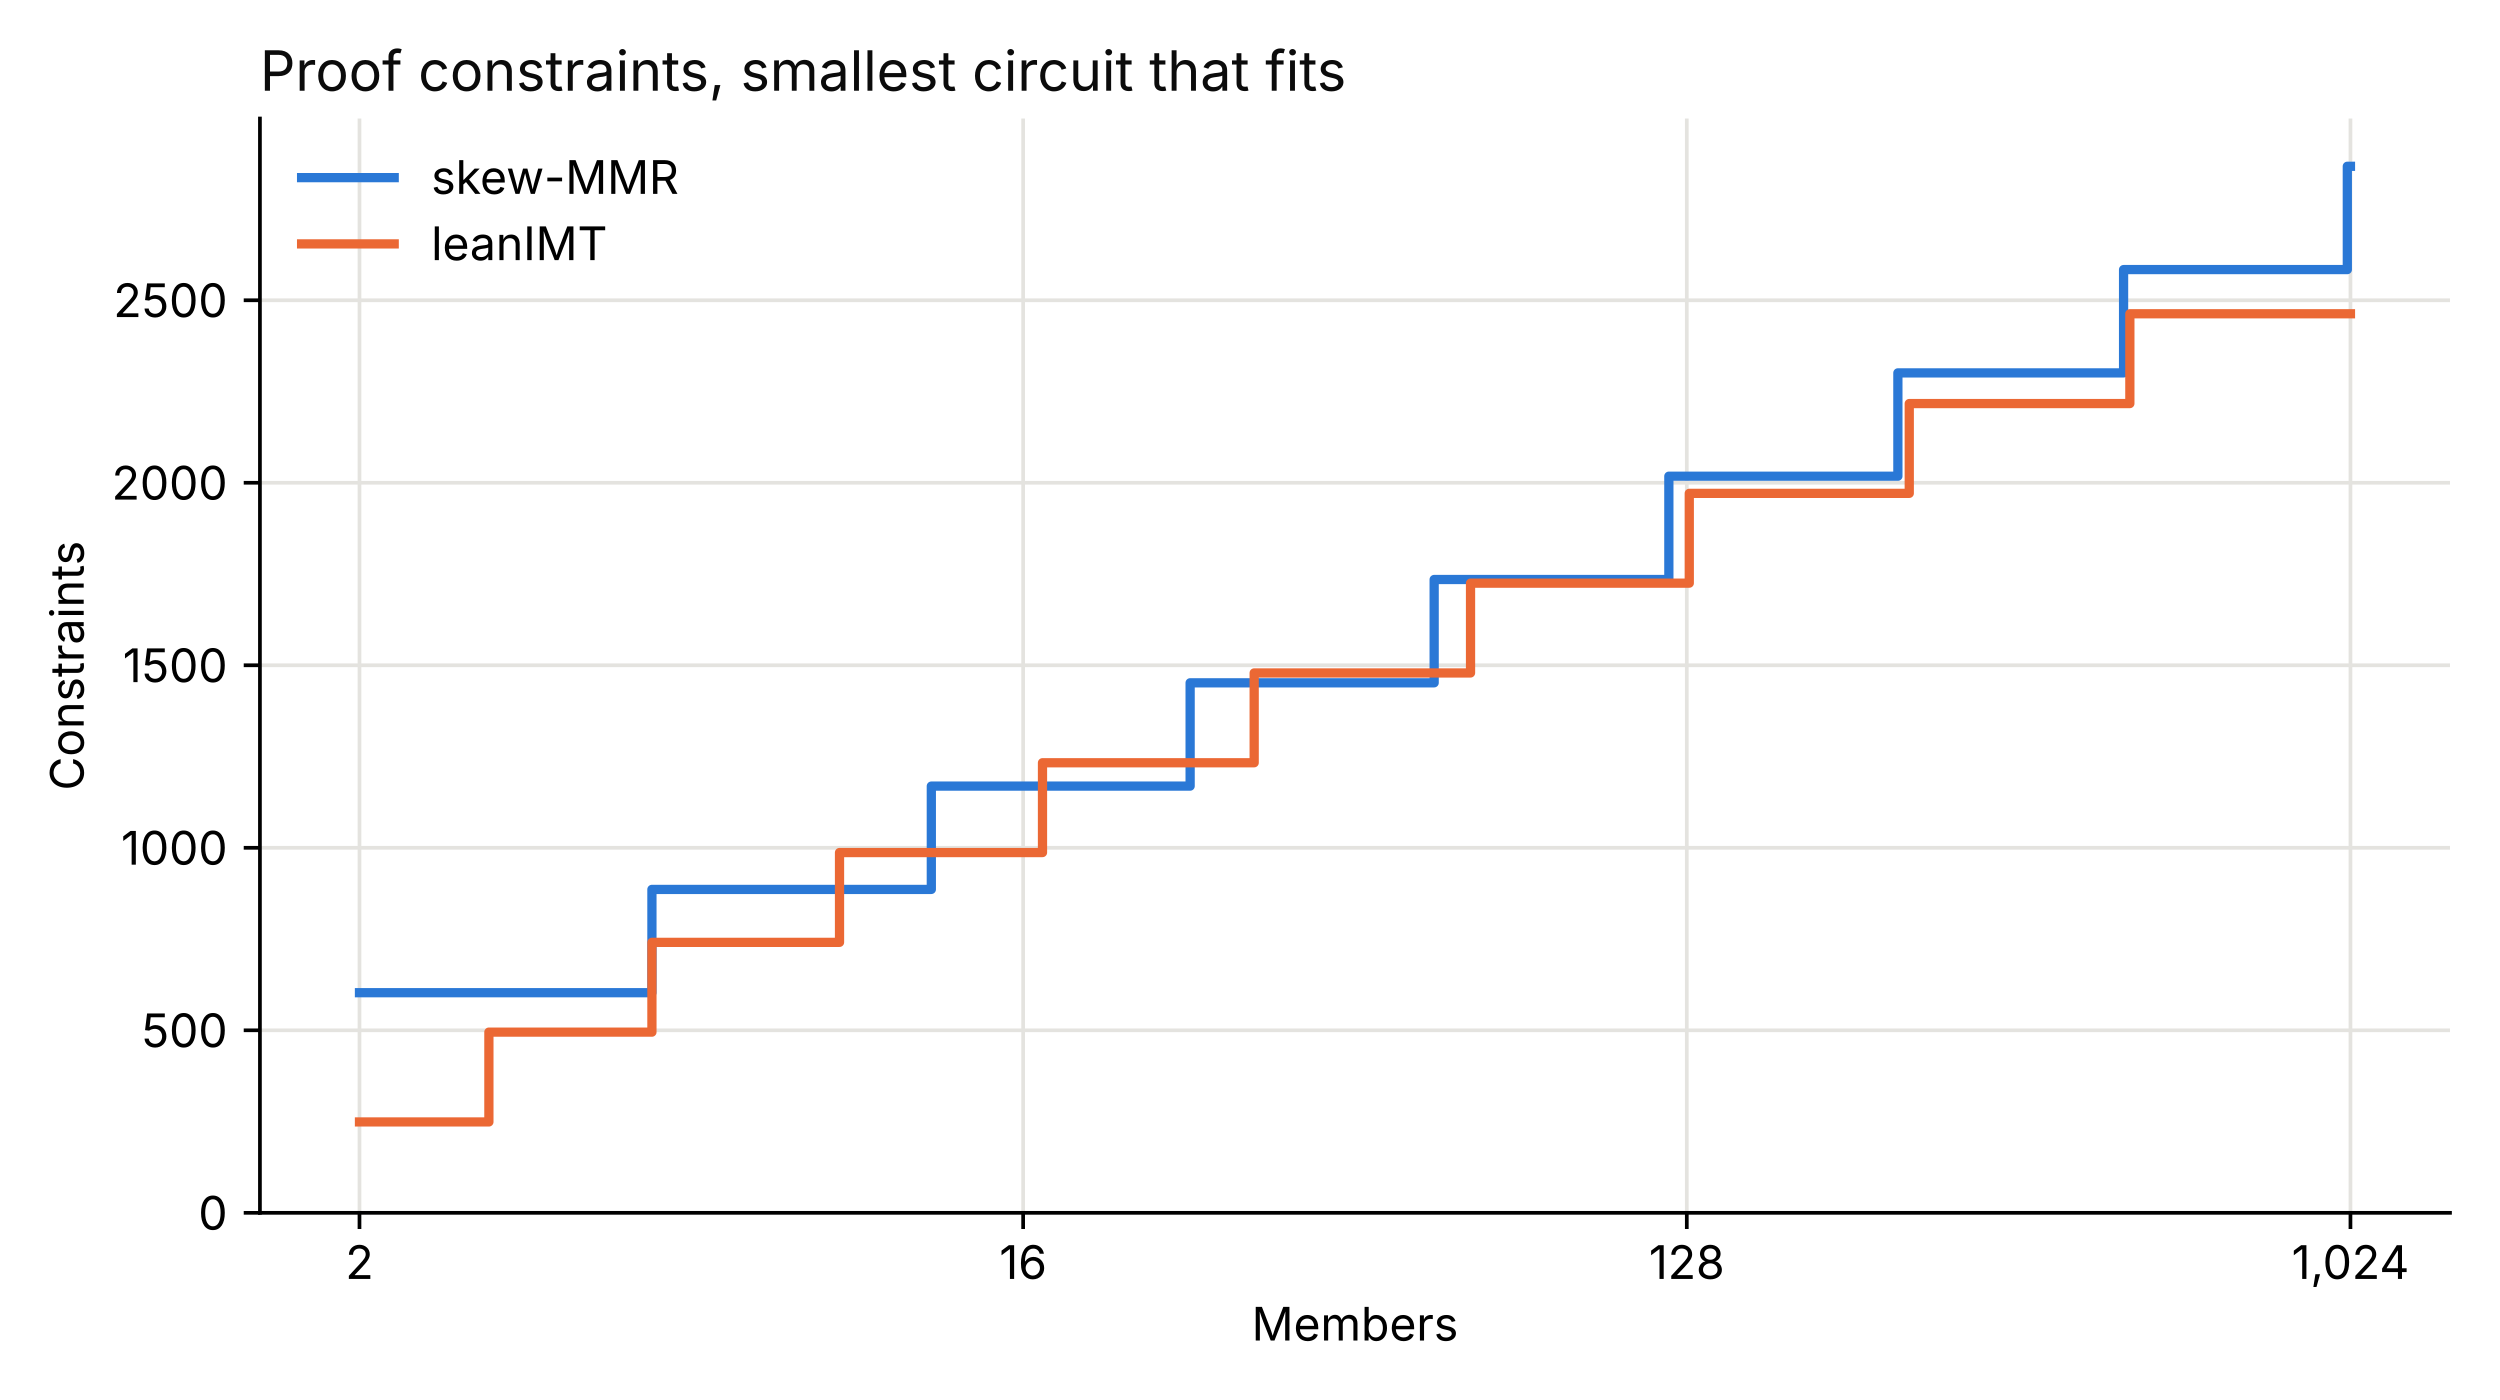
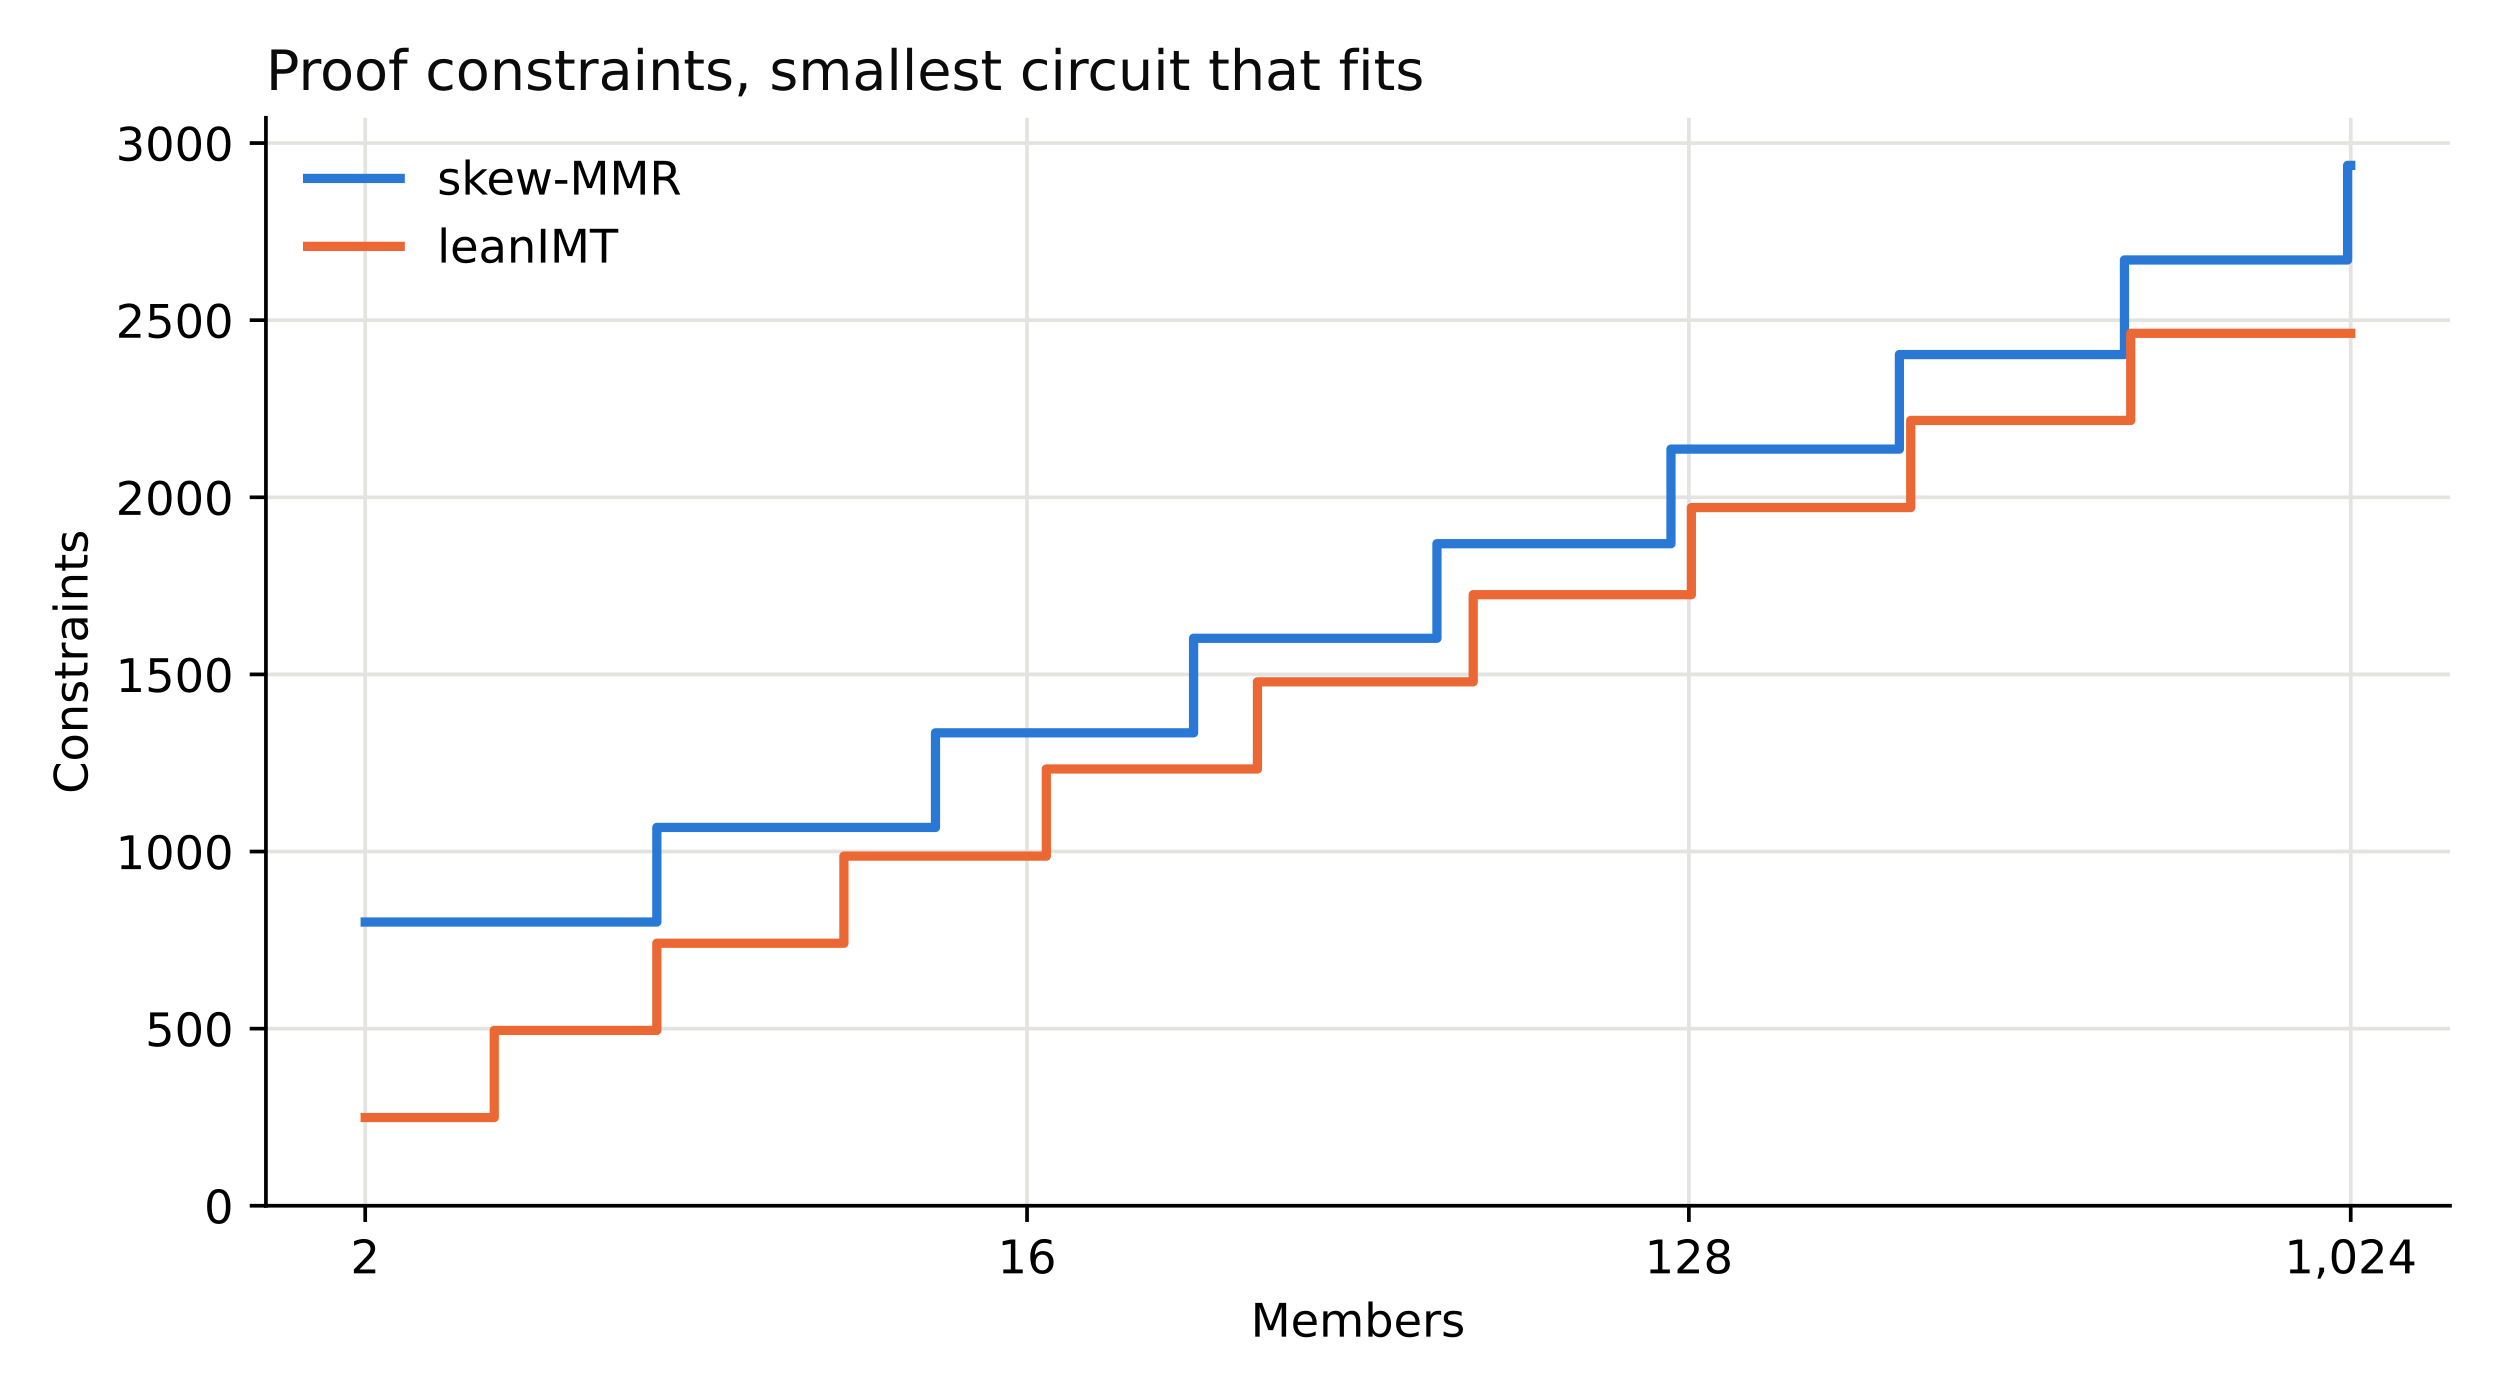
<svg xmlns="http://www.w3.org/2000/svg" xmlns:xlink="http://www.w3.org/1999/xlink" width="540pt" height="302.4pt" viewBox="0 0 540 302.4" version="1.1">
  <defs>
    <style type="text/css">*{stroke-linejoin: round; stroke-linecap: butt}</style>
  </defs>
  <g id="figure_1">
    <g id="patch_1">
      <path d="M 0 302.4  L 540 302.4  L 540 0  L 0 0  z " style="fill: #ffffff" />
    </g>
    <g id="axes_1">
      <g id="patch_2">
-         <path d="M 56.146 261.97  L 529.2 261.97  L 529.2 25.598  L 56.146 25.598  z " style="fill: #ffffff" />
+         <path d="M 57.44 260.44  L 529.2 260.44  L 529.2 25.44  L 57.44 25.44  z " style="fill: #ffffff" />
      </g>
      <g id="matplotlib.axis_1">
        <g id="xtick_1">
          <g id="line2d_1">
-             <path d="M 77.649 261.97  L 77.649 25.598  " clip-path="url(#p3a172a8502)" style="fill: none; stroke: #e4e3df; stroke-width: 0.8; stroke-linecap: square" />
+             <path d="M 78.884 260.44  L 78.884 25.44  " clip-path="url(#p9f9c14846a)" style="fill: none; stroke: #e4e3df; stroke-width: 0.8; stroke-linecap: square" />
          </g>
          <g id="line2d_2">
            <defs>
              <path id="m24c0485652" d="M 0 0  L 0 3.5  " style="stroke: #000000; stroke-width: 0.8" />
            </defs>
            <g>
-               <use xlink:href="#m24c0485652" x="77.649" y="261.97" style="stroke: #000000; stroke-width: 0.8" />
+               <use xlink:href="#m24c0485652" x="78.884" y="260.44" style="stroke: #000000; stroke-width: 0.8" />
            </g>
          </g>
          <g id="text_1">
-             <text style="font-size: 10px; font-family: 'Inter', 'DejaVu Sans', 'Bitstream Vera Sans', 'Computer Modern Sans Serif', 'Lucida Grande', 'Verdana', 'Geneva', 'Lucid', 'Arial', 'Helvetica', 'Avant Garde', sans-serif; text-anchor: middle" x="77.649" y="276.245" transform="rotate(-0 77.64869 276.245)">2</text>
+             <text style="font-size: 10px; font-family: 'DejaVu Sans', 'Bitstream Vera Sans', 'Computer Modern Sans Serif', 'Lucida Grande', 'Verdana', 'Geneva', 'Lucid', 'Arial', 'Helvetica', 'Avant Garde', sans-serif; text-anchor: middle" x="78.884" y="275.038" transform="rotate(-0 78.88364 275.0384)">2</text>
          </g>
        </g>
        <g id="xtick_2">
          <g id="line2d_3">
-             <path d="M 220.998 261.97  L 220.998 25.598  " clip-path="url(#p3a172a8502)" style="fill: none; stroke: #e4e3df; stroke-width: 0.8; stroke-linecap: square" />
+             <path d="M 221.841 260.44  L 221.841 25.44  " clip-path="url(#p9f9c14846a)" style="fill: none; stroke: #e4e3df; stroke-width: 0.8; stroke-linecap: square" />
          </g>
          <g id="line2d_4">
            <g>
-               <use xlink:href="#m24c0485652" x="220.998" y="261.97" style="stroke: #000000; stroke-width: 0.8" />
+               <use xlink:href="#m24c0485652" x="221.841" y="260.44" style="stroke: #000000; stroke-width: 0.8" />
            </g>
          </g>
          <g id="text_2">
-             <text style="font-size: 10px; font-family: 'Inter', 'DejaVu Sans', 'Bitstream Vera Sans', 'Computer Modern Sans Serif', 'Lucida Grande', 'Verdana', 'Geneva', 'Lucid', 'Arial', 'Helvetica', 'Avant Garde', sans-serif; text-anchor: middle" x="220.998" y="276.245" transform="rotate(-0 220.9983 276.245)">16</text>
+             <text style="font-size: 10px; font-family: 'DejaVu Sans', 'Bitstream Vera Sans', 'Computer Modern Sans Serif', 'Lucida Grande', 'Verdana', 'Geneva', 'Lucid', 'Arial', 'Helvetica', 'Avant Garde', sans-serif; text-anchor: middle" x="221.841" y="275.038" transform="rotate(-0 221.8412 275.0384)">16</text>
          </g>
        </g>
        <g id="xtick_3">
          <g id="line2d_5">
-             <path d="M 364.348 261.97  L 364.348 25.598  " clip-path="url(#p3a172a8502)" style="fill: none; stroke: #e4e3df; stroke-width: 0.8; stroke-linecap: square" />
+             <path d="M 364.799 260.44  L 364.799 25.44  " clip-path="url(#p9f9c14846a)" style="fill: none; stroke: #e4e3df; stroke-width: 0.8; stroke-linecap: square" />
          </g>
          <g id="line2d_6">
            <g>
-               <use xlink:href="#m24c0485652" x="364.348" y="261.97" style="stroke: #000000; stroke-width: 0.8" />
+               <use xlink:href="#m24c0485652" x="364.799" y="260.44" style="stroke: #000000; stroke-width: 0.8" />
            </g>
          </g>
          <g id="text_3">
-             <text style="font-size: 10px; font-family: 'Inter', 'DejaVu Sans', 'Bitstream Vera Sans', 'Computer Modern Sans Serif', 'Lucida Grande', 'Verdana', 'Geneva', 'Lucid', 'Arial', 'Helvetica', 'Avant Garde', sans-serif; text-anchor: middle" x="364.348" y="276.245" transform="rotate(-0 364.3479 276.245)">128</text>
+             <text style="font-size: 10px; font-family: 'DejaVu Sans', 'Bitstream Vera Sans', 'Computer Modern Sans Serif', 'Lucida Grande', 'Verdana', 'Geneva', 'Lucid', 'Arial', 'Helvetica', 'Avant Garde', sans-serif; text-anchor: middle" x="364.799" y="275.038" transform="rotate(-0 364.7988 275.0384)">128</text>
          </g>
        </g>
        <g id="xtick_4">
          <g id="line2d_7">
-             <path d="M 507.698 261.97  L 507.698 25.598  " clip-path="url(#p3a172a8502)" style="fill: none; stroke: #e4e3df; stroke-width: 0.8; stroke-linecap: square" />
+             <path d="M 507.756 260.44  L 507.756 25.44  " clip-path="url(#p9f9c14846a)" style="fill: none; stroke: #e4e3df; stroke-width: 0.8; stroke-linecap: square" />
          </g>
          <g id="line2d_8">
            <g>
-               <use xlink:href="#m24c0485652" x="507.698" y="261.97" style="stroke: #000000; stroke-width: 0.8" />
+               <use xlink:href="#m24c0485652" x="507.756" y="260.44" style="stroke: #000000; stroke-width: 0.8" />
            </g>
          </g>
          <g id="text_4">
-             <text style="font-size: 10px; font-family: 'Inter', 'DejaVu Sans', 'Bitstream Vera Sans', 'Computer Modern Sans Serif', 'Lucida Grande', 'Verdana', 'Geneva', 'Lucid', 'Arial', 'Helvetica', 'Avant Garde', sans-serif; text-anchor: middle" x="507.698" y="276.245" transform="rotate(-0 507.6976 276.245)">1,024</text>
+             <text style="font-size: 10px; font-family: 'DejaVu Sans', 'Bitstream Vera Sans', 'Computer Modern Sans Serif', 'Lucida Grande', 'Verdana', 'Geneva', 'Lucid', 'Arial', 'Helvetica', 'Avant Garde', sans-serif; text-anchor: middle" x="507.756" y="275.038" transform="rotate(-0 507.7564 275.0384)">1,024</text>
          </g>
        </g>
        <g id="text_5">
-           <text style="font-size: 10px; font-family: 'Inter', 'DejaVu Sans', 'Bitstream Vera Sans', 'Computer Modern Sans Serif', 'Lucida Grande', 'Verdana', 'Geneva', 'Lucid', 'Arial', 'Helvetica', 'Avant Garde', sans-serif; text-anchor: middle" x="292.673" y="289.561" transform="rotate(-0 292.6731 289.5606)">Members</text>
+           <text style="font-size: 10px; font-family: 'DejaVu Sans', 'Bitstream Vera Sans', 'Computer Modern Sans Serif', 'Lucida Grande', 'Verdana', 'Geneva', 'Lucid', 'Arial', 'Helvetica', 'Avant Garde', sans-serif; text-anchor: middle" x="293.32" y="288.717" transform="rotate(-0 293.32 288.7166)">Members</text>
        </g>
      </g>
      <g id="matplotlib.axis_2">
        <g id="ytick_1">
          <g id="line2d_9">
-             <path d="M 56.146 261.97  L 529.2 261.97  " clip-path="url(#p3a172a8502)" style="fill: none; stroke: #e4e3df; stroke-width: 0.8; stroke-linecap: square" />
+             <path d="M 57.44 260.44  L 529.2 260.44  " clip-path="url(#p9f9c14846a)" style="fill: none; stroke: #e4e3df; stroke-width: 0.8; stroke-linecap: square" />
          </g>
          <g id="line2d_10">
            <defs>
              <path id="mfc8c8ae292" d="M 0 0  L -3.5 0  " style="stroke: #000000; stroke-width: 0.8" />
            </defs>
            <g>
-               <use xlink:href="#mfc8c8ae292" x="56.146" y="261.97" style="stroke: #000000; stroke-width: 0.8" />
+               <use xlink:href="#mfc8c8ae292" x="57.44" y="260.44" style="stroke: #000000; stroke-width: 0.8" />
            </g>
          </g>
          <g id="text_6">
-             <text style="font-size: 10px; font-family: 'Inter', 'DejaVu Sans', 'Bitstream Vera Sans', 'Computer Modern Sans Serif', 'Lucida Grande', 'Verdana', 'Geneva', 'Lucid', 'Arial', 'Helvetica', 'Avant Garde', sans-serif; text-anchor: end" x="49.146" y="265.608" transform="rotate(-0 49.14625 265.6075)">0</text>
+             <text style="font-size: 10px; font-family: 'DejaVu Sans', 'Bitstream Vera Sans', 'Computer Modern Sans Serif', 'Lucida Grande', 'Verdana', 'Geneva', 'Lucid', 'Arial', 'Helvetica', 'Avant Garde', sans-serif; text-anchor: end" x="50.44" y="264.239" transform="rotate(-0 50.44 264.2392)">0</text>
          </g>
        </g>
        <g id="ytick_2">
          <g id="line2d_11">
-             <path d="M 56.146 222.547  L 529.2 222.547  " clip-path="url(#p3a172a8502)" style="fill: none; stroke: #e4e3df; stroke-width: 0.8; stroke-linecap: square" />
+             <path d="M 57.44 222.184  L 529.2 222.184  " clip-path="url(#p9f9c14846a)" style="fill: none; stroke: #e4e3df; stroke-width: 0.8; stroke-linecap: square" />
          </g>
          <g id="line2d_12">
            <g>
-               <use xlink:href="#mfc8c8ae292" x="56.146" y="222.547" style="stroke: #000000; stroke-width: 0.8" />
+               <use xlink:href="#mfc8c8ae292" x="57.44" y="222.184" style="stroke: #000000; stroke-width: 0.8" />
            </g>
          </g>
          <g id="text_7">
-             <text style="font-size: 10px; font-family: 'Inter', 'DejaVu Sans', 'Bitstream Vera Sans', 'Computer Modern Sans Serif', 'Lucida Grande', 'Verdana', 'Geneva', 'Lucid', 'Arial', 'Helvetica', 'Avant Garde', sans-serif; text-anchor: end" x="49.146" y="226.184" transform="rotate(-0 49.14625 226.1845)">500</text>
+             <text style="font-size: 10px; font-family: 'DejaVu Sans', 'Bitstream Vera Sans', 'Computer Modern Sans Serif', 'Lucida Grande', 'Verdana', 'Geneva', 'Lucid', 'Arial', 'Helvetica', 'Avant Garde', sans-serif; text-anchor: end" x="50.44" y="225.983" transform="rotate(-0 50.44 225.983)">500</text>
          </g>
        </g>
        <g id="ytick_3">
          <g id="line2d_13">
-             <path d="M 56.146 183.124  L 529.2 183.124  " clip-path="url(#p3a172a8502)" style="fill: none; stroke: #e4e3df; stroke-width: 0.8; stroke-linecap: square" />
+             <path d="M 57.44 183.928  L 529.2 183.928  " clip-path="url(#p9f9c14846a)" style="fill: none; stroke: #e4e3df; stroke-width: 0.8; stroke-linecap: square" />
          </g>
          <g id="line2d_14">
            <g>
-               <use xlink:href="#mfc8c8ae292" x="56.146" y="183.124" style="stroke: #000000; stroke-width: 0.8" />
+               <use xlink:href="#mfc8c8ae292" x="57.44" y="183.928" style="stroke: #000000; stroke-width: 0.8" />
            </g>
          </g>
          <g id="text_8">
-             <text style="font-size: 10px; font-family: 'Inter', 'DejaVu Sans', 'Bitstream Vera Sans', 'Computer Modern Sans Serif', 'Lucida Grande', 'Verdana', 'Geneva', 'Lucid', 'Arial', 'Helvetica', 'Avant Garde', sans-serif; text-anchor: end" x="49.146" y="186.761" transform="rotate(-0 49.14625 186.7615)">1000</text>
+             <text style="font-size: 10px; font-family: 'DejaVu Sans', 'Bitstream Vera Sans', 'Computer Modern Sans Serif', 'Lucida Grande', 'Verdana', 'Geneva', 'Lucid', 'Arial', 'Helvetica', 'Avant Garde', sans-serif; text-anchor: end" x="50.44" y="187.727" transform="rotate(-0 50.44 187.7269)">1000</text>
          </g>
        </g>
        <g id="ytick_4">
          <g id="line2d_15">
-             <path d="M 56.146 143.701  L 529.2 143.701  " clip-path="url(#p3a172a8502)" style="fill: none; stroke: #e4e3df; stroke-width: 0.8; stroke-linecap: square" />
+             <path d="M 57.44 145.671  L 529.2 145.671  " clip-path="url(#p9f9c14846a)" style="fill: none; stroke: #e4e3df; stroke-width: 0.8; stroke-linecap: square" />
          </g>
          <g id="line2d_16">
            <g>
-               <use xlink:href="#mfc8c8ae292" x="56.146" y="143.701" style="stroke: #000000; stroke-width: 0.8" />
+               <use xlink:href="#mfc8c8ae292" x="57.44" y="145.671" style="stroke: #000000; stroke-width: 0.8" />
            </g>
          </g>
          <g id="text_9">
-             <text style="font-size: 10px; font-family: 'Inter', 'DejaVu Sans', 'Bitstream Vera Sans', 'Computer Modern Sans Serif', 'Lucida Grande', 'Verdana', 'Geneva', 'Lucid', 'Arial', 'Helvetica', 'Avant Garde', sans-serif; text-anchor: end" x="49.146" y="147.338" transform="rotate(-0 49.14625 147.3385)">1500</text>
+             <text style="font-size: 10px; font-family: 'DejaVu Sans', 'Bitstream Vera Sans', 'Computer Modern Sans Serif', 'Lucida Grande', 'Verdana', 'Geneva', 'Lucid', 'Arial', 'Helvetica', 'Avant Garde', sans-serif; text-anchor: end" x="50.44" y="149.471" transform="rotate(-0 50.44 149.4707)">1500</text>
          </g>
        </g>
        <g id="ytick_5">
          <g id="line2d_17">
-             <path d="M 56.146 104.278  L 529.2 104.278  " clip-path="url(#p3a172a8502)" style="fill: none; stroke: #e4e3df; stroke-width: 0.8; stroke-linecap: square" />
+             <path d="M 57.44 107.415  L 529.2 107.415  " clip-path="url(#p9f9c14846a)" style="fill: none; stroke: #e4e3df; stroke-width: 0.8; stroke-linecap: square" />
          </g>
          <g id="line2d_18">
            <g>
-               <use xlink:href="#mfc8c8ae292" x="56.146" y="104.278" style="stroke: #000000; stroke-width: 0.8" />
+               <use xlink:href="#mfc8c8ae292" x="57.44" y="107.415" style="stroke: #000000; stroke-width: 0.8" />
            </g>
          </g>
          <g id="text_10">
-             <text style="font-size: 10px; font-family: 'Inter', 'DejaVu Sans', 'Bitstream Vera Sans', 'Computer Modern Sans Serif', 'Lucida Grande', 'Verdana', 'Geneva', 'Lucid', 'Arial', 'Helvetica', 'Avant Garde', sans-serif; text-anchor: end" x="49.146" y="107.915" transform="rotate(-0 49.14625 107.9154)">2000</text>
+             <text style="font-size: 10px; font-family: 'DejaVu Sans', 'Bitstream Vera Sans', 'Computer Modern Sans Serif', 'Lucida Grande', 'Verdana', 'Geneva', 'Lucid', 'Arial', 'Helvetica', 'Avant Garde', sans-serif; text-anchor: end" x="50.44" y="111.215" transform="rotate(-0 50.44 111.2145)">2000</text>
          </g>
        </g>
        <g id="ytick_6">
          <g id="line2d_19">
-             <path d="M 56.146 64.855  L 529.2 64.855  " clip-path="url(#p3a172a8502)" style="fill: none; stroke: #e4e3df; stroke-width: 0.8; stroke-linecap: square" />
+             <path d="M 57.44 69.159  L 529.2 69.159  " clip-path="url(#p9f9c14846a)" style="fill: none; stroke: #e4e3df; stroke-width: 0.8; stroke-linecap: square" />
          </g>
          <g id="line2d_20">
            <g>
-               <use xlink:href="#mfc8c8ae292" x="56.146" y="64.855" style="stroke: #000000; stroke-width: 0.8" />
+               <use xlink:href="#mfc8c8ae292" x="57.44" y="69.159" style="stroke: #000000; stroke-width: 0.8" />
            </g>
          </g>
          <g id="text_11">
-             <text style="font-size: 10px; font-family: 'Inter', 'DejaVu Sans', 'Bitstream Vera Sans', 'Computer Modern Sans Serif', 'Lucida Grande', 'Verdana', 'Geneva', 'Lucid', 'Arial', 'Helvetica', 'Avant Garde', sans-serif; text-anchor: end" x="49.146" y="68.492" transform="rotate(-0 49.14625 68.49244)">2500</text>
-           </g>
-         </g>
-         <g id="text_12">
-           <text style="font-size: 10px; font-family: 'Inter', 'DejaVu Sans', 'Bitstream Vera Sans', 'Computer Modern Sans Serif', 'Lucida Grande', 'Verdana', 'Geneva', 'Lucid', 'Arial', 'Helvetica', 'Avant Garde', sans-serif; text-anchor: middle" x="18.079" y="143.784" transform="rotate(-90 18.07906 143.7837)">Constraints</text>
-         </g>
-       </g>
-       <g id="line2d_21">
-         <path d="M 77.649 214.426  L 140.815 214.426  L 140.815 192.112  L 201.166 192.112  L 201.166 169.799  L 257.069 169.799  L 257.069 147.486  L 309.779 147.486  L 309.779 125.172  L 360.471 125.172  L 360.471 102.859  L 409.942 102.859  L 409.942 80.545  L 458.692 80.545  L 458.692 58.232  L 507.021 58.232  L 507.021 35.918  L 507.089 35.918  L 507.698 35.918  L 507.698 35.918  " clip-path="url(#p3a172a8502)" style="fill: none; stroke: #2a78d6; stroke-width: 2; stroke-linecap: square" />
-       </g>
-       <g id="line2d_22">
-         <path d="M 77.649 242.337  L 105.6 242.337  L 105.6 222.941  L 140.815 222.941  L 140.815 203.545  L 181.335 203.545  L 181.335 184.149  L 225.178 184.149  L 225.178 164.753  L 270.903 164.753  L 270.903 145.357  L 317.634 145.357  L 317.634 125.961  L 364.884 125.961  L 364.884 106.564  L 412.4 106.564  L 412.4 87.168  L 460.049 87.168  L 460.049 67.772  L 507.698 67.772  L 507.698 67.772  " clip-path="url(#p3a172a8502)" style="fill: none; stroke: #eb6834; stroke-width: 2; stroke-linecap: square" />
+             <text style="font-size: 10px; font-family: 'DejaVu Sans', 'Bitstream Vera Sans', 'Computer Modern Sans Serif', 'Lucida Grande', 'Verdana', 'Geneva', 'Lucid', 'Arial', 'Helvetica', 'Avant Garde', sans-serif; text-anchor: end" x="50.44" y="72.958" transform="rotate(-0 50.44 72.95837)">2500</text>
+           </g>
+         </g>
+         <g id="ytick_7">
+           <g id="line2d_21">
+             <path d="M 57.44 30.903  L 529.2 30.903  " clip-path="url(#p9f9c14846a)" style="fill: none; stroke: #e4e3df; stroke-width: 0.8; stroke-linecap: square" />
+           </g>
+           <g id="line2d_22">
+             <g>
+               <use xlink:href="#mfc8c8ae292" x="57.44" y="30.903" style="stroke: #000000; stroke-width: 0.8" />
+             </g>
+           </g>
+           <g id="text_12">
+             <text style="font-size: 10px; font-family: 'DejaVu Sans', 'Bitstream Vera Sans', 'Computer Modern Sans Serif', 'Lucida Grande', 'Verdana', 'Geneva', 'Lucid', 'Arial', 'Helvetica', 'Avant Garde', sans-serif; text-anchor: end" x="50.44" y="34.702" transform="rotate(-0 50.44 34.7022)">3000</text>
+           </g>
+         </g>
+         <g id="text_13">
+           <text style="font-size: 10px; font-family: 'DejaVu Sans', 'Bitstream Vera Sans', 'Computer Modern Sans Serif', 'Lucida Grande', 'Verdana', 'Geneva', 'Lucid', 'Arial', 'Helvetica', 'Avant Garde', sans-serif; text-anchor: middle" x="18.91" y="142.94" transform="rotate(-90 18.91031 142.94)">Constraints</text>
+         </g>
+       </g>
+       <g id="line2d_23">
+         <path d="M 78.884 199.154  L 141.877 199.154  L 141.877 178.725  L 202.064 178.725  L 202.064 158.296  L 257.814 158.296  L 257.814 137.867  L 310.379 137.867  L 310.379 117.438  L 360.932 117.438  L 360.932 97.01  L 410.269 97.01  L 410.269 76.581  L 458.885 76.581  L 458.885 56.152  L 507.082 56.152  L 507.082 35.723  L 507.149 35.723  L 507.756 35.723  L 507.756 35.723  " clip-path="url(#p9f9c14846a)" style="fill: none; stroke: #2a78d6; stroke-width: 2; stroke-linecap: square" />
+       </g>
+       <g id="line2d_24">
+         <path d="M 78.884 241.388  L 106.759 241.388  L 106.759 222.566  L 141.877 222.566  L 141.877 203.744  L 182.286 203.744  L 182.286 184.922  L 226.009 184.922  L 226.009 166.1  L 271.609 166.1  L 271.609 147.278  L 318.212 147.278  L 318.212 128.456  L 365.334 128.456  L 365.334 109.634  L 412.719 109.634  L 412.719 90.812  L 460.238 90.812  L 460.238 71.99  L 507.756 71.99  L 507.756 71.99  " clip-path="url(#p9f9c14846a)" style="fill: none; stroke: #eb6834; stroke-width: 2; stroke-linecap: square" />
      </g>
      <g id="patch_3">
-         <path d="M 56.146 261.97  L 56.146 25.598  " style="fill: none; stroke: #000000; stroke-width: 0.8; stroke-linejoin: miter; stroke-linecap: square" />
+         <path d="M 57.44 260.44  L 57.44 25.44  " style="fill: none; stroke: #000000; stroke-width: 0.8; stroke-linejoin: miter; stroke-linecap: square" />
      </g>
      <g id="patch_4">
-         <path d="M 56.146 261.97  L 529.2 261.97  " style="fill: none; stroke: #000000; stroke-width: 0.8; stroke-linejoin: miter; stroke-linecap: square" />
-       </g>
-       <g id="text_13">
-         <text style="font-size: 12px; font-family: 'Inter', 'DejaVu Sans', 'Bitstream Vera Sans', 'Computer Modern Sans Serif', 'Lucida Grande', 'Verdana', 'Geneva', 'Lucid', 'Arial', 'Helvetica', 'Avant Garde', sans-serif; text-anchor: start; fill: #0b0b0b" x="56.146" y="19.598" transform="rotate(-0 56.14625 19.5975)">Proof constraints, smallest circuit that fits</text>
+         <path d="M 57.44 260.44  L 529.2 260.44  " style="fill: none; stroke: #000000; stroke-width: 0.8; stroke-linejoin: miter; stroke-linecap: square" />
+       </g>
+       <g id="text_14">
+         <text style="font-size: 12px; font-family: 'DejaVu Sans', 'Bitstream Vera Sans', 'Computer Modern Sans Serif', 'Lucida Grande', 'Verdana', 'Geneva', 'Lucid', 'Arial', 'Helvetica', 'Avant Garde', sans-serif; text-anchor: start; fill: #0b0b0b" x="57.44" y="19.44" transform="rotate(-0 57.44 19.44)">Proof constraints, smallest circuit that fits</text>
      </g>
      <g id="legend_1">
-         <g id="line2d_23">
-           <path d="M 65.146 38.373  L 75.146 38.373  L 75.146 38.373  L 85.146 38.373  L 85.146 38.373  " style="fill: none; stroke: #2a78d6; stroke-width: 2; stroke-linecap: square" />
-         </g>
-         <g id="text_14">
-           <text style="font-size: 10px; font-family: 'Inter', 'DejaVu Sans', 'Bitstream Vera Sans', 'Computer Modern Sans Serif', 'Lucida Grande', 'Verdana', 'Geneva', 'Lucid', 'Arial', 'Helvetica', 'Avant Garde', sans-serif; text-anchor: start" x="93.146" y="41.873" transform="rotate(-0 93.14625 41.8725)">skew-MMR</text>
-         </g>
-         <g id="line2d_24">
-           <path d="M 65.146 52.688  L 75.146 52.688  L 75.146 52.688  L 85.146 52.688  L 85.146 52.688  " style="fill: none; stroke: #eb6834; stroke-width: 2; stroke-linecap: square" />
+         <g id="line2d_25">
+           <path d="M 66.44 38.538  L 76.44 38.538  L 76.44 38.538  L 86.44 38.538  L 86.44 38.538  " style="fill: none; stroke: #2a78d6; stroke-width: 2; stroke-linecap: square" />
        </g>
        <g id="text_15">
-           <text style="font-size: 10px; font-family: 'Inter', 'DejaVu Sans', 'Bitstream Vera Sans', 'Computer Modern Sans Serif', 'Lucida Grande', 'Verdana', 'Geneva', 'Lucid', 'Arial', 'Helvetica', 'Avant Garde', sans-serif; text-anchor: start" x="93.146" y="56.188" transform="rotate(-0 93.14625 56.18812)">leanIMT</text>
+           <text style="font-size: 10px; font-family: 'DejaVu Sans', 'Bitstream Vera Sans', 'Computer Modern Sans Serif', 'Lucida Grande', 'Verdana', 'Geneva', 'Lucid', 'Arial', 'Helvetica', 'Avant Garde', sans-serif; text-anchor: start" x="94.44" y="42.038" transform="rotate(-0 94.44 42.03844)">skew-MMR</text>
+         </g>
+         <g id="line2d_26">
+           <path d="M 66.44 53.217  L 76.44 53.217  L 76.44 53.217  L 86.44 53.217  L 86.44 53.217  " style="fill: none; stroke: #eb6834; stroke-width: 2; stroke-linecap: square" />
+         </g>
+         <g id="text_16">
+           <text style="font-size: 10px; font-family: 'DejaVu Sans', 'Bitstream Vera Sans', 'Computer Modern Sans Serif', 'Lucida Grande', 'Verdana', 'Geneva', 'Lucid', 'Arial', 'Helvetica', 'Avant Garde', sans-serif; text-anchor: start" x="94.44" y="56.717" transform="rotate(-0 94.44 56.71656)">leanIMT</text>
        </g>
      </g>
    </g>
  </g>
  <defs>
-     <clipPath id="p3a172a8502">
-       <rect x="56.146" y="25.598" width="473.054" height="236.373" />
+     <clipPath id="p9f9c14846a">
+       <rect x="57.44" y="25.44" width="471.76" height="235" />
    </clipPath>
  </defs>
</svg>
